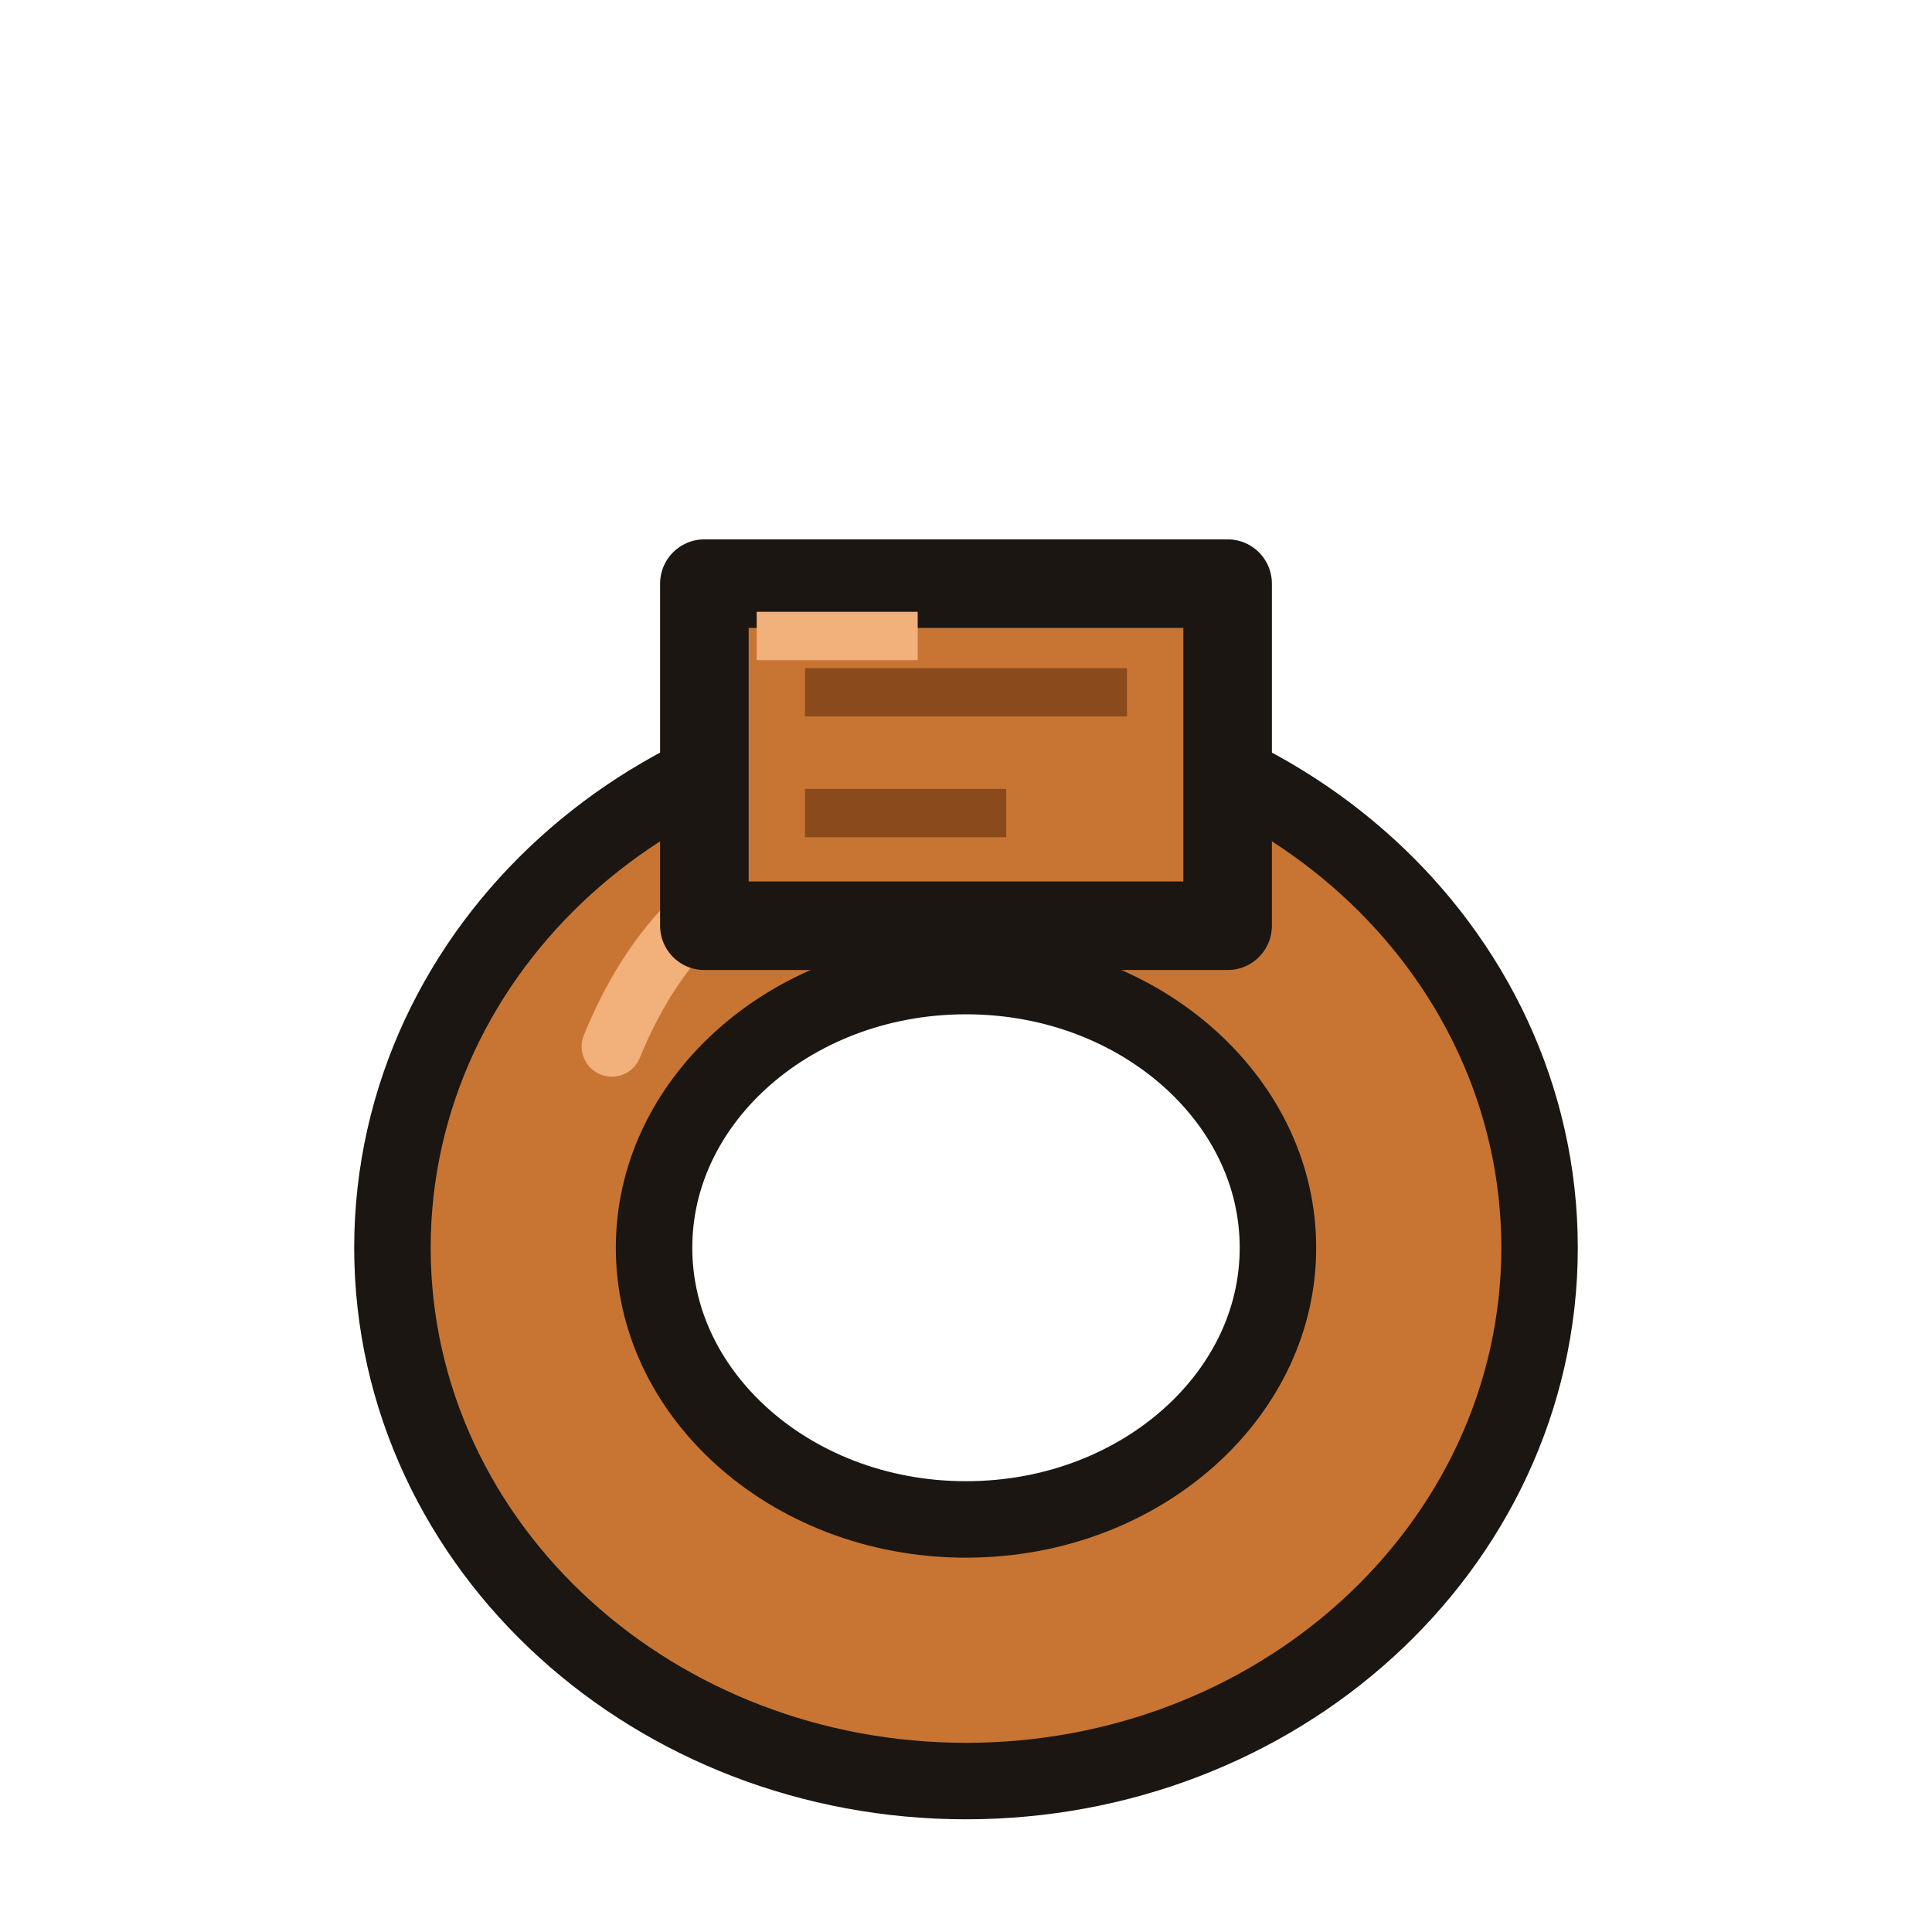
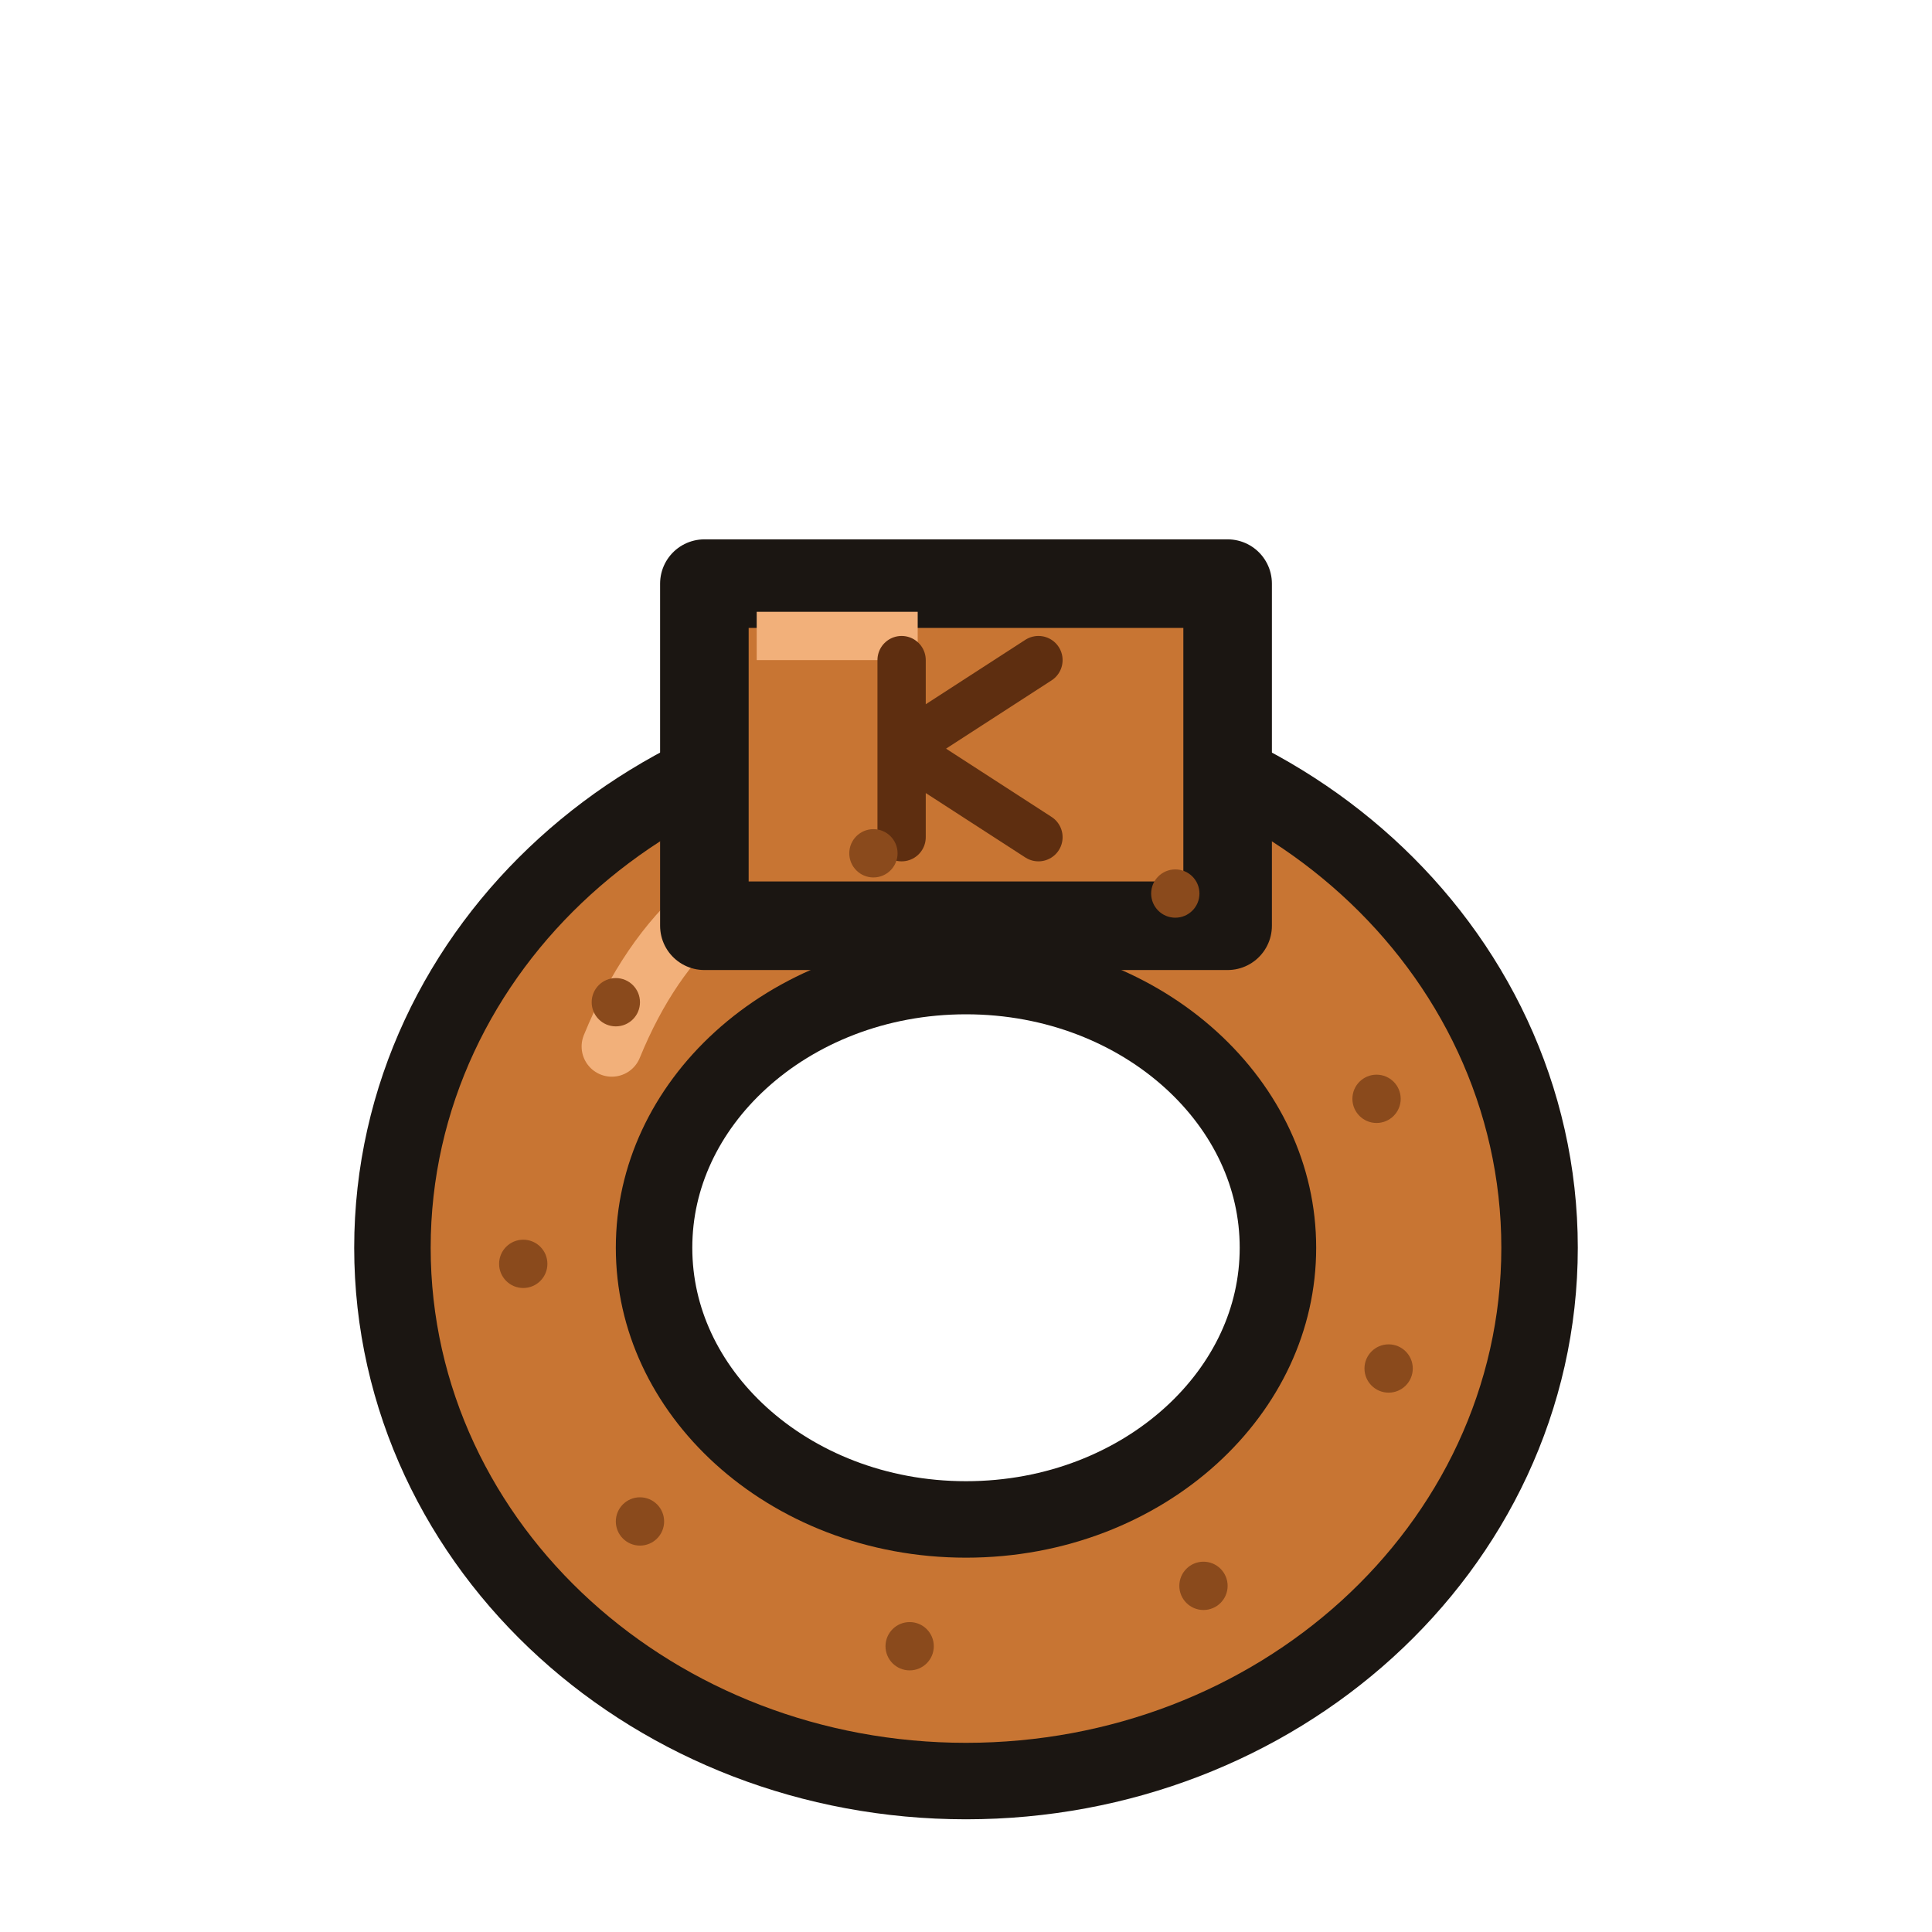
<svg xmlns="http://www.w3.org/2000/svg" width="256" height="256" viewBox="0 0 48 48">
  <ellipse cx="24" cy="31" rx="11" ry="10" fill="none" stroke="#1b1612" stroke-width="8.4" />
  <ellipse cx="24" cy="31" rx="11" ry="10" fill="none" stroke="#c87533" stroke-width="4.6" />
  <path d="M15.2 26 Q17 21.6 21 21" fill="none" stroke="#f2b07a" stroke-width="1.5" stroke-linecap="round" />
  <path d="M17.5 14.5 h13 v8.5 h-13 Z" fill="#c87533" stroke="#1b1612" stroke-width="2.2" stroke-linejoin="round" />
-   <path d="M20 17.2 h8 M20 20.2 h5" stroke="#8a4a1c" stroke-width="1.2" />
  <path d="M18.8 15.8 h4" stroke="#f2b07a" stroke-width="1.2" />
+   <path d="M22.4 16.4 v4.4 M22.4 18.6 l3.4 -2.2 M22.4 18.6 l3.4 2.2" stroke="#5e2e10" stroke-width="1.2" stroke-linecap="round" />
+   <circle cx="34.5" cy="34.0" r=".6" fill="#8a4a1c" />
+   <circle cx="29.9" cy="39.4" r=".6" fill="#8a4a1c" />
+   <circle cx="22.6" cy="40.9" r=".6" fill="#8a4a1c" />
+   <circle cx="15.9" cy="37.8" r=".6" fill="#8a4a1c" />
+   <circle cx="13.0" cy="31.4" r=".6" fill="#8a4a1c" />
+   <circle cx="15.3" cy="24.9" r=".6" fill="#8a4a1c" />
+   <circle cx="21.7" cy="21.2" r=".6" fill="#8a4a1c" />
+   <circle cx="29.2" cy="22.2" r=".6" fill="#8a4a1c" />
+   <circle cx="34.2" cy="27.3" r=".6" fill="#8a4a1c" />
</svg>
